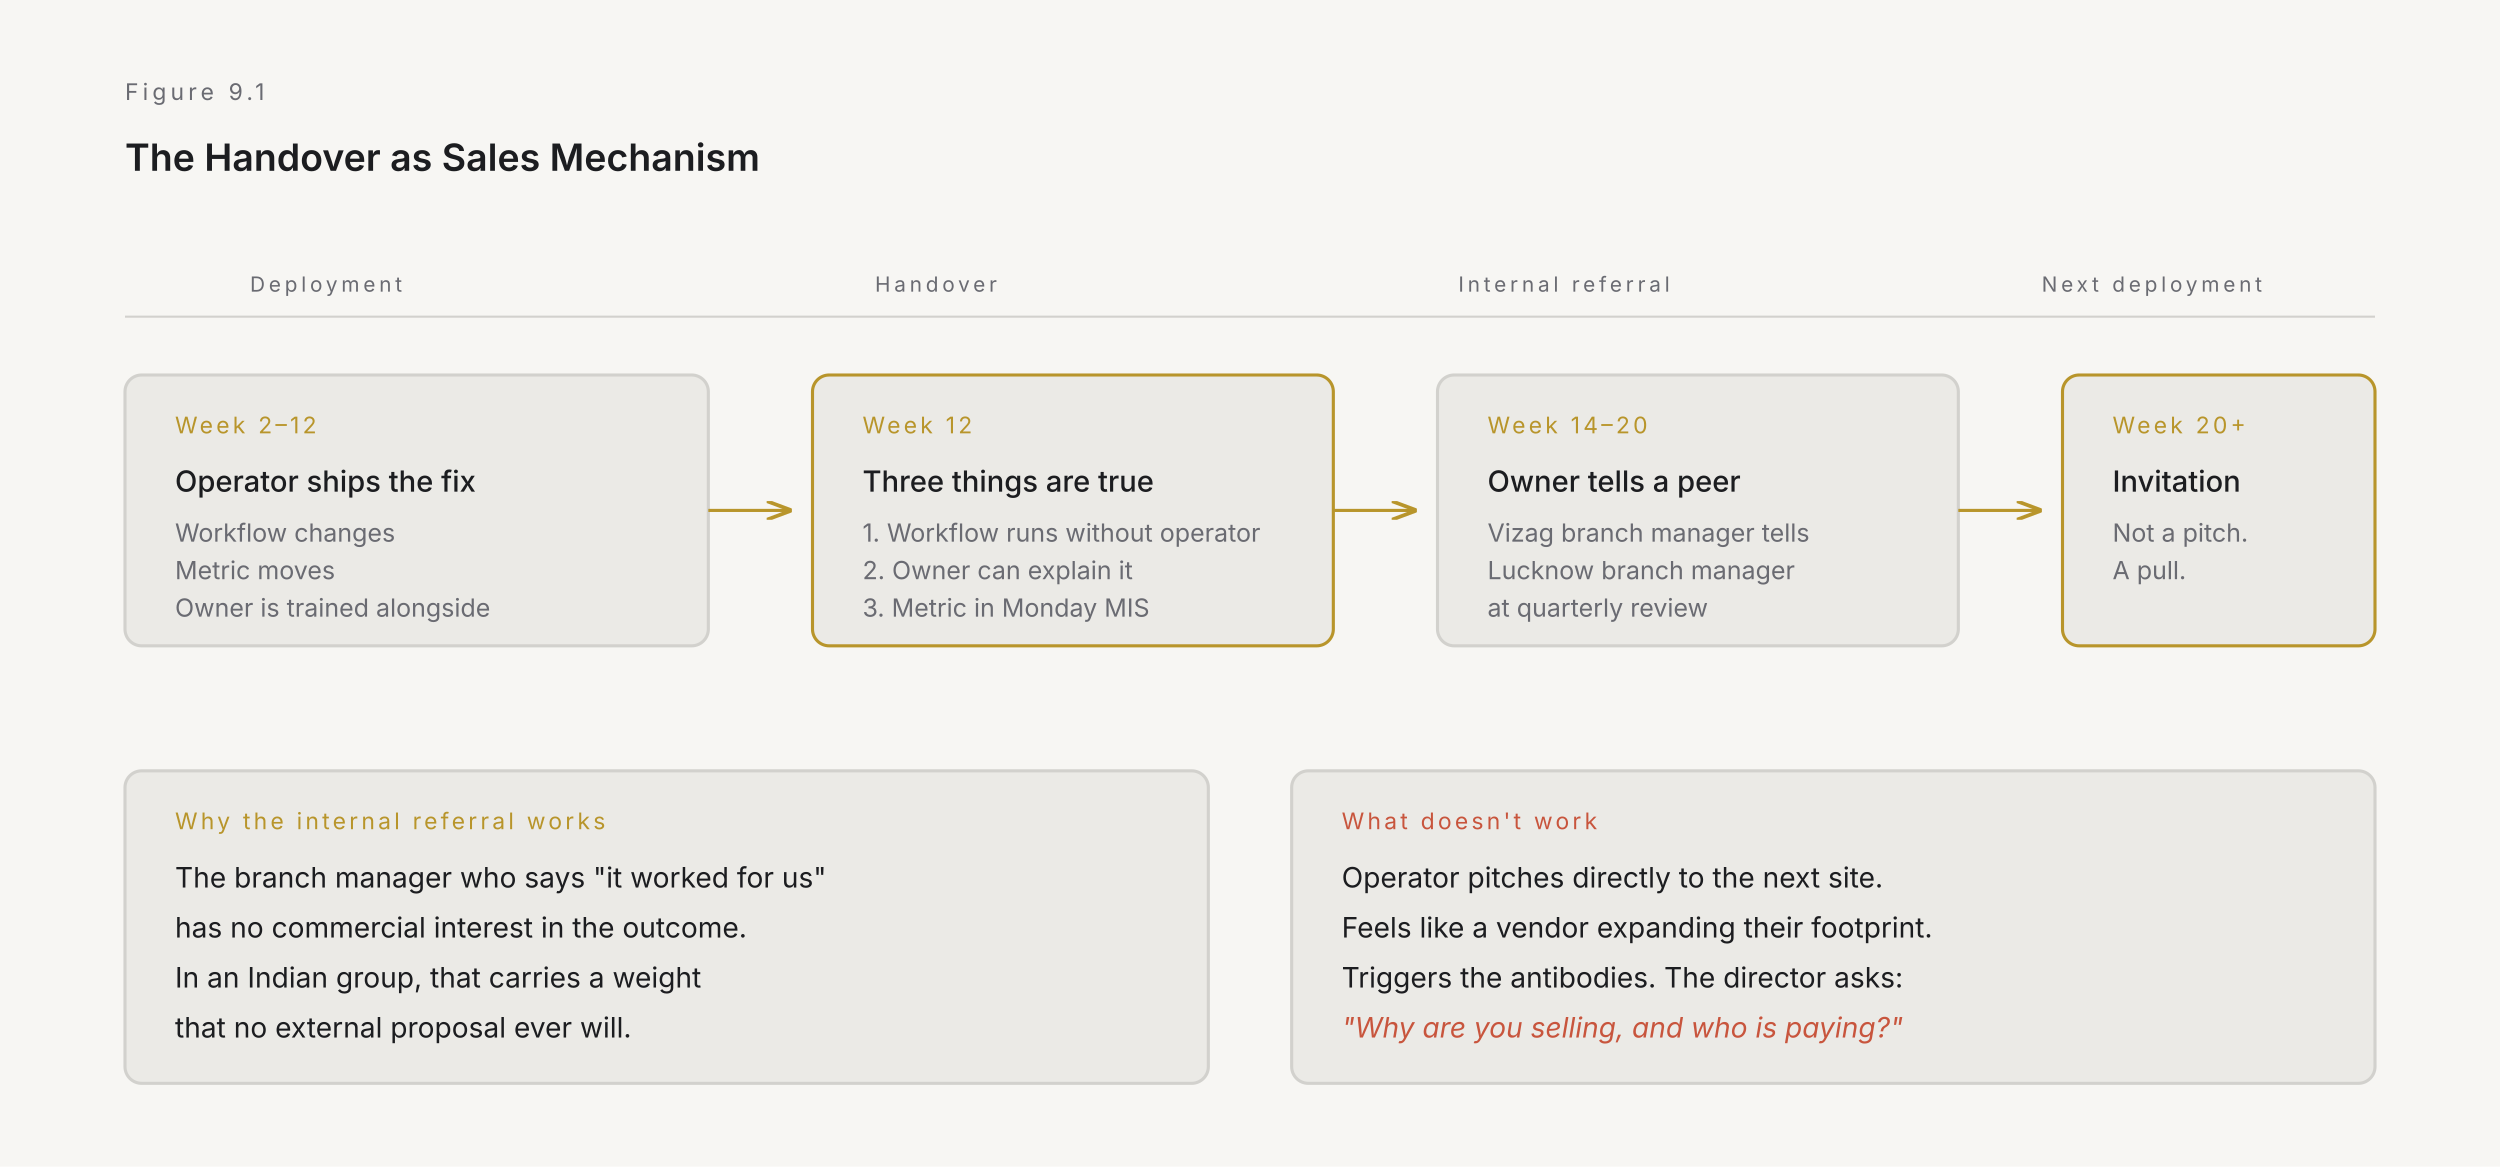
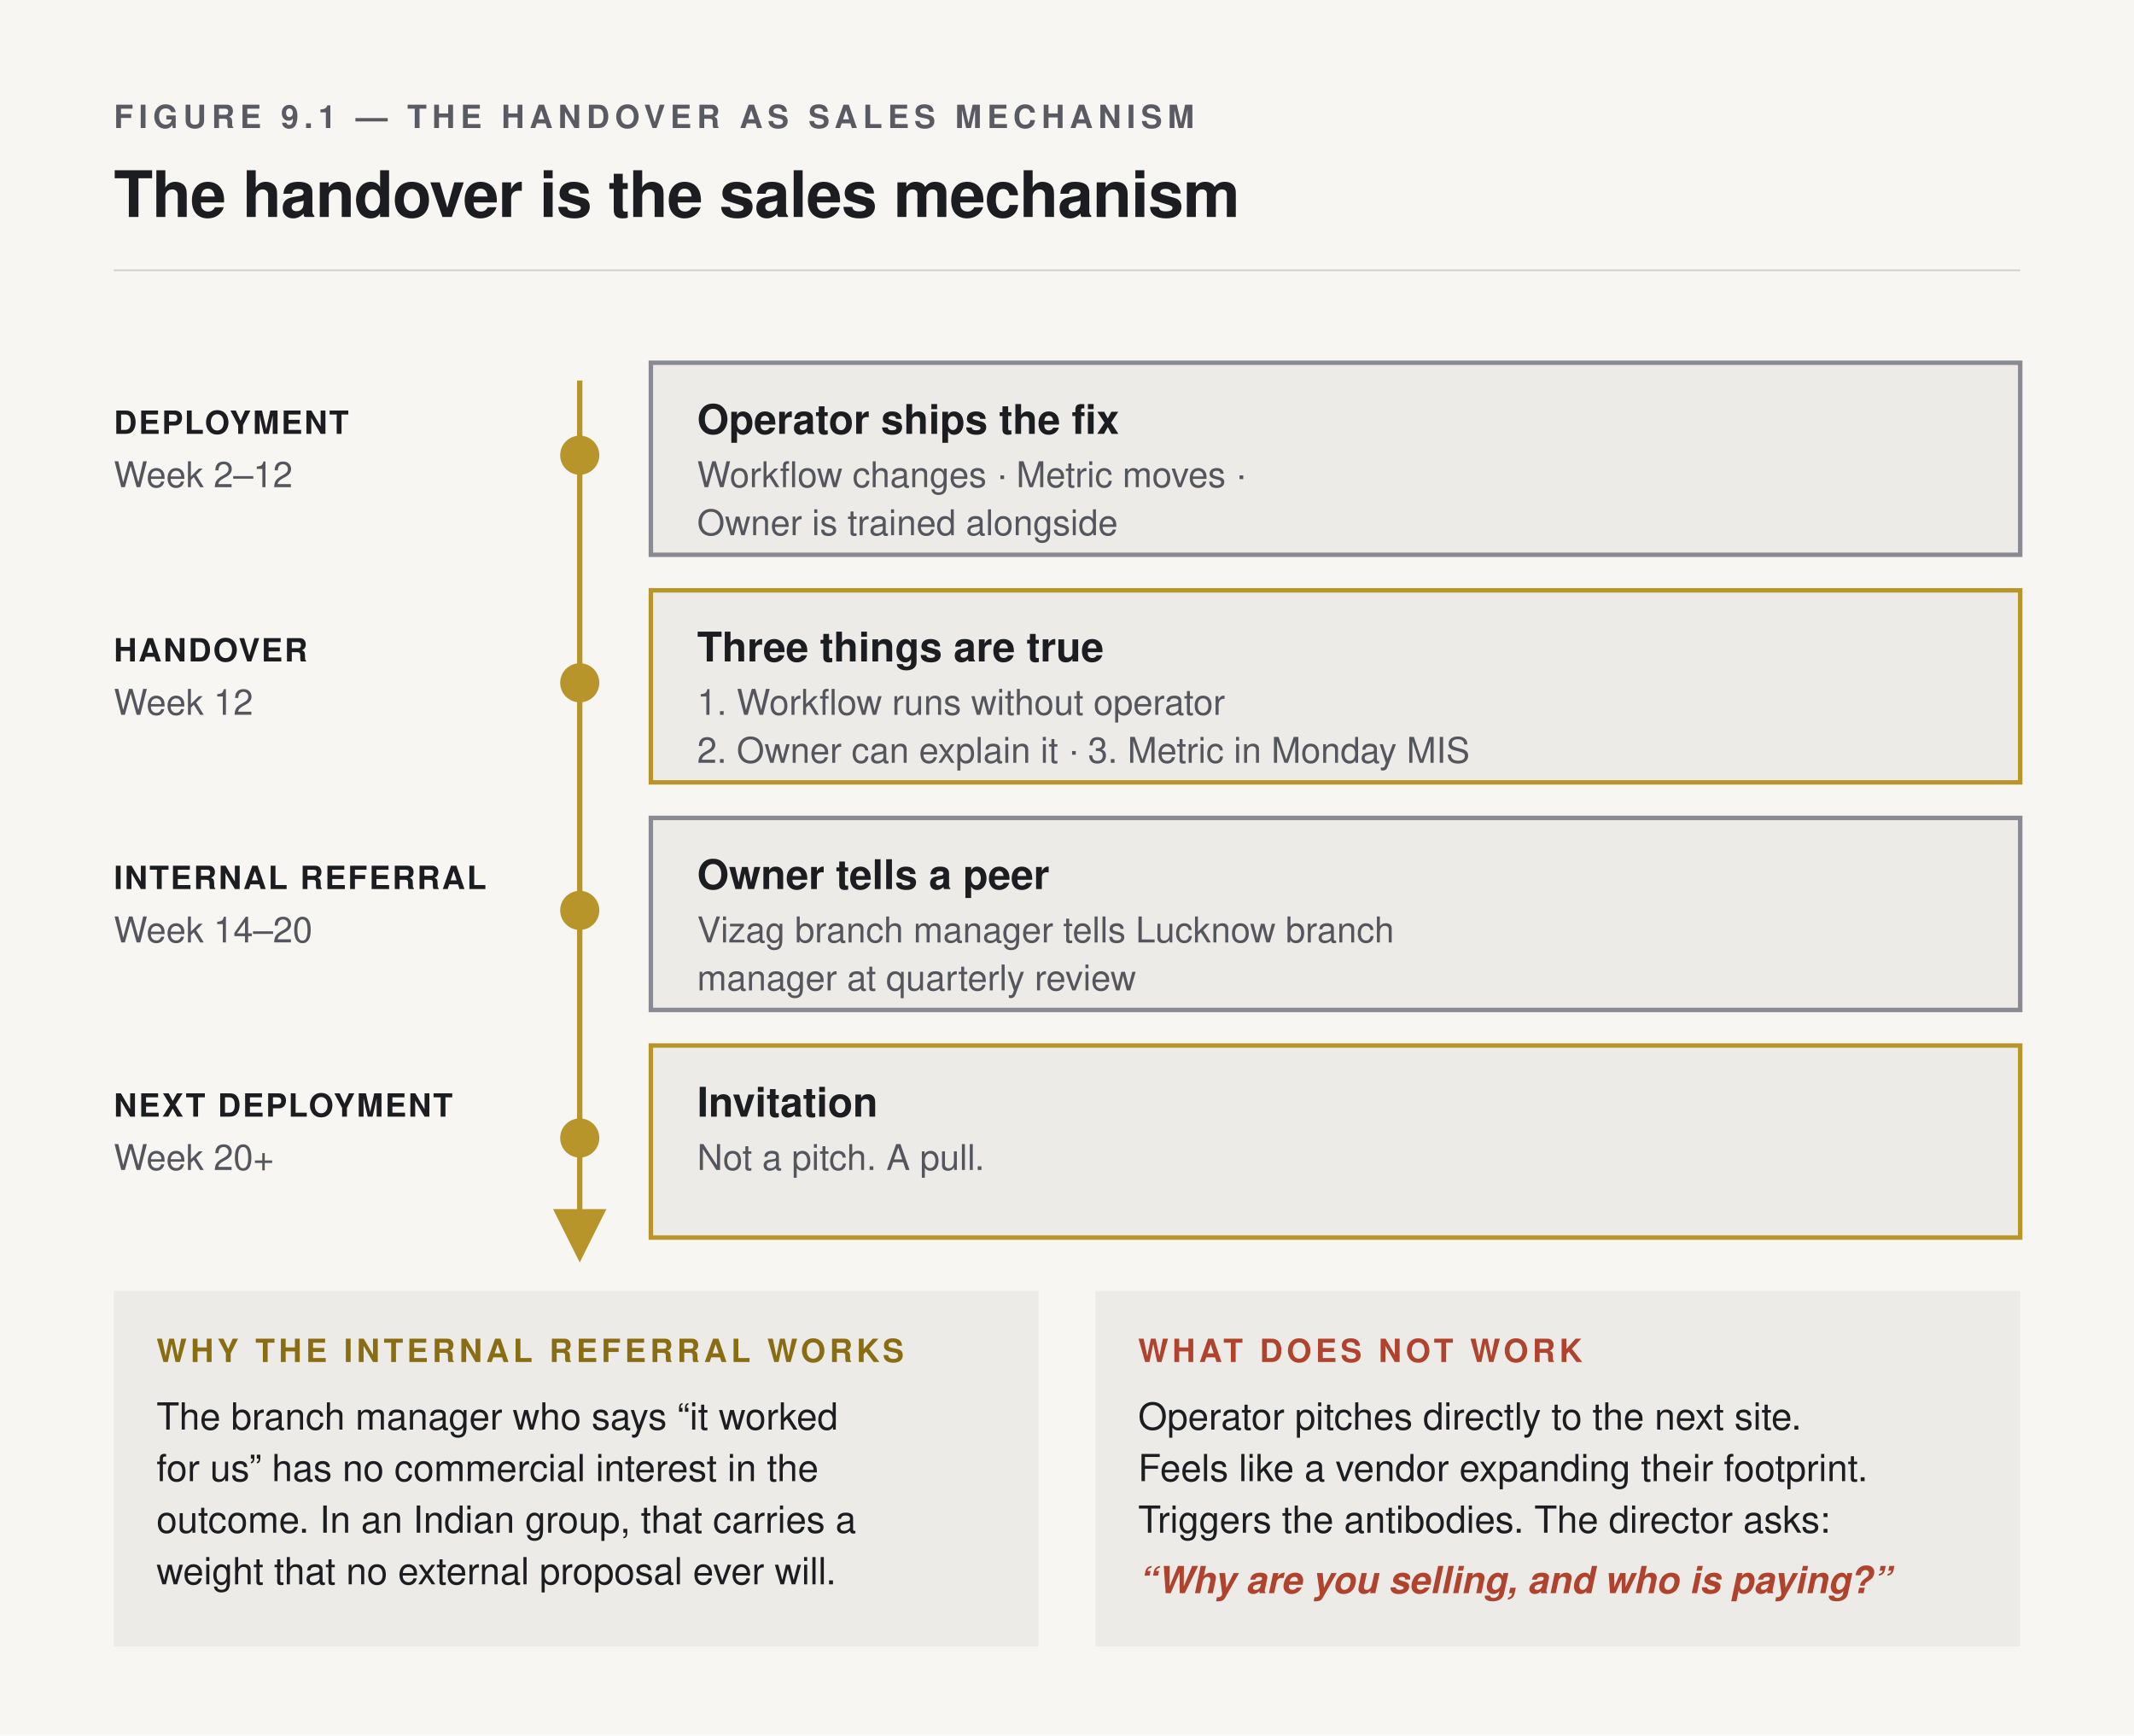
- <svg xmlns="http://www.w3.org/2000/svg" viewBox="0 0 1200 560" width="1200" height="560">
+ <svg xmlns="http://www.w3.org/2000/svg" viewBox="0 0 1200 976" width="1200" height="976" role="img" aria-label="Deployment, handover, internal referral, next deployment">
  <style>
-     .bg{fill:#F7F6F3}
-     .label{fill:#6A6B72;font-family:'Inter',system-ui,sans-serif;font-size:11px;letter-spacing:0.18em;text-transform:uppercase}
-     .body{fill:#1C1D20;font-family:'Inter',system-ui,sans-serif;font-size:13.5px}
-     .body-dim{fill:#7A7B82;font-family:'Inter',system-ui,sans-serif;font-size:12px}
-     .amber{fill:#B8952B}
-     .red{fill:#C8553D}
-     .title{fill:#1C1D20;font-family:'Inter',system-ui,sans-serif;font-size:18px;font-weight:600}
-     .node{fill:#EBEAE6;stroke:#D2D1CD;stroke-width:1.5;rx:8;ry:8}
-     .node-amber{fill:#EBEAE6;stroke:#B8952B;stroke-width:1.5;rx:8;ry:8}
-     .node-label{fill:#B8952B;font-family:'Inter',system-ui,sans-serif;font-size:11px;letter-spacing:0.14em;text-transform:uppercase}
-     .node-text{fill:#1C1D20;font-family:'Inter',system-ui,sans-serif;font-size:14px;font-weight:500}
-     .node-sub{fill:#6A6B72;font-family:'Inter',system-ui,sans-serif;font-size:12px}
-     .arrow{fill:none;stroke:#B8952B;stroke-width:1.5}
-     .arrow-dim{fill:none;stroke:#7A7B82;stroke-width:1;stroke-dasharray:6,4}
-     .phase{fill:#6A6B72;font-family:'Inter',system-ui,sans-serif;font-size:10px;letter-spacing:0.18em;text-transform:uppercase}
-   </style>
-   <defs>
-     <marker id="ah" markerWidth="8" markerHeight="6" refX="8" refY="3" orient="auto">
-       <path d="M0,0 L8,3 L0,6" fill="none" stroke="#B8952B" stroke-width="1.2" />
-     </marker>
-     <marker id="ah-dim" markerWidth="8" markerHeight="6" refX="8" refY="3" orient="auto">
-       <path d="M0,0 L8,3 L0,6" fill="none" stroke="#7A7B82" stroke-width="1.2" />
-     </marker>
-   </defs>
-   <rect class="bg" width="1200" height="560" />
-   <text class="label" x="60" y="48">Figure 9.1</text>
-   <text class="title" x="60" y="82">The Handover as Sales Mechanism</text>
-   <text class="phase" x="120" y="140">Deployment</text>
-   <text class="phase" x="420" y="140">Handover</text>
-   <text class="phase" x="700" y="140">Internal referral</text>
-   <text class="phase" x="980" y="140">Next deployment</text>
-   <line x1="60" y1="152" x2="1140" y2="152" stroke="#D2D1CD" stroke-width="1" />
-   <rect class="node" x="60" y="180" width="280" height="130" />
-   <text class="node-label" x="84" y="208">Week 2–12</text>
-   <text class="node-text" x="84" y="236">Operator ships the fix</text>
-   <text class="node-sub" x="84" y="260">Workflow changes</text>
-   <text class="node-sub" x="84" y="278">Metric moves</text>
-   <text class="node-sub" x="84" y="296">Owner is trained alongside</text>
-   <path class="arrow" d="M340,245 L380,245" marker-end="url(#ah)" />
-   <rect class="node-amber" x="390" y="180" width="250" height="130" />
-   <text class="node-label" x="414" y="208">Week 12</text>
-   <text class="node-text" x="414" y="236">Three things are true</text>
-   <text class="node-sub" x="414" y="260">1. Workflow runs without operator</text>
-   <text class="node-sub" x="414" y="278">2. Owner can explain it</text>
-   <text class="node-sub" x="414" y="296">3. Metric in Monday MIS</text>
-   <path class="arrow" d="M640,245 L680,245" marker-end="url(#ah)" />
-   <rect class="node" x="690" y="180" width="250" height="130" />
-   <text class="node-label" x="714" y="208">Week 14–20</text>
-   <text class="node-text" x="714" y="236">Owner tells a peer</text>
-   <text class="node-sub" x="714" y="260">Vizag branch manager tells</text>
-   <text class="node-sub" x="714" y="278">Lucknow branch manager</text>
-   <text class="node-sub" x="714" y="296">at quarterly review</text>
-   <path class="arrow" d="M940,245 L980,245" marker-end="url(#ah)" />
-   <rect class="node-amber" x="990" y="180" width="150" height="130" />
-   <text class="node-label" x="1014" y="208">Week 20+</text>
-   <text class="node-text" x="1014" y="236">Invitation</text>
-   <text class="node-sub" x="1014" y="260">Not a pitch.</text>
-   <text class="node-sub" x="1014" y="278">A pull.</text>
-   <rect class="node" x="60" y="370" width="520" height="150" />
-   <text class="node-label" x="84" y="398">Why the internal referral works</text>
-   <text class="body" x="84" y="426">The branch manager who says "it worked for us"</text>
-   <text class="body" x="84" y="450">has no commercial interest in the outcome.</text>
-   <text class="body" x="84" y="474">In an Indian group, that carries a weight</text>
-   <text class="body" x="84" y="498">that no external proposal ever will.</text>
-   <rect class="node" x="620" y="370" width="520" height="150" />
-   <text class="node-label" x="644" y="398" style="fill:#C8553D">What doesn't work</text>
-   <text class="body" x="644" y="426">Operator pitches directly to the next site.</text>
-   <text class="body" x="644" y="450">Feels like a vendor expanding their footprint.</text>
-   <text class="body" x="644" y="474">Triggers the antibodies. The director asks:</text>
-   <text class="body" x="644" y="498" style="fill:#C8553D;font-style:italic">"Why are you selling, and who is paying?"</text>
+ text{font-family:'Helvetica Neue',Helvetica,Arial,sans-serif;fill:#1C1D20}
+ .kicker{font-size:18px;letter-spacing:3px;fill:#5A5B62;font-weight:700}
+ .h{font-size:36px;font-weight:700;letter-spacing:-.4px}
+ .cap{font-size:18px;letter-spacing:2.2px;font-weight:700}
+ .lab{font-size:24px;font-weight:700}
+ .body{font-size:22px}
+ .mut{font-size:20px;fill:#55565D}
+ .note{font-size:19px;fill:#55565D}
+ .red{fill:#B0432D}
+ .gold{fill:#8A6D12}
+ .inv{fill:#F7F6F3}
+ .mid{text-anchor:middle}
+ .end{text-anchor:end}
+ </style>
+   <rect width="1200" height="976" fill="#F7F6F3" />
+   <text class="kicker" x="64" y="72">FIGURE 9.1 — THE HANDOVER AS SALES MECHANISM</text>
+   <text class="h" x="64" y="122">The handover is the sales mechanism</text>
+   <line x1="64" y1="152" x2="1136" y2="152" stroke="#D2D1CD" />
+   <g transform="translate(0,0)">
+     <defs>
+       <marker id="ah" markerWidth="10" markerHeight="10" refX="8" refY="5" orient="auto">
+         <path d="M0,0 L10,5 L0,10 z" fill="#B8952B" />
+       </marker>
+     </defs>
+     <line x1="326" y1="214" x2="326" y2="704" stroke="#B8952B" stroke-width="3" marker-end="url(#ah)" />
+     <text class="cap" x="64" y="244" style="letter-spacing:1px">DEPLOYMENT</text>
+     <text class="mut" x="64" y="274">Week 2–12</text>
+     <circle cx="326" cy="256" r="11" fill="#B8952B" />
+     <rect x="366" y="204" width="770" height="108" fill="#ECEBE7" stroke="#8A8B92" stroke-width="2.5" />
+     <text class="lab" x="392" y="244" style="font-size:23px">Operator ships the fix</text>
+     <text class="mut" x="392" y="274">Workflow changes · Metric moves ·</text>
+     <text class="mut" x="392" y="301">Owner is trained alongside</text>
+     <text class="cap" x="64" y="372" style="letter-spacing:1px">HANDOVER</text>
+     <text class="mut" x="64" y="402">Week 12</text>
+     <circle cx="326" cy="384" r="11" fill="#B8952B" />
+     <rect x="366" y="332" width="770" height="108" fill="#ECEBE7" stroke="#B8952B" stroke-width="2.5" />
+     <text class="lab" x="392" y="372" style="font-size:23px">Three things are true</text>
+     <text class="mut" x="392" y="402">1. Workflow runs without operator</text>
+     <text class="mut" x="392" y="429">2. Owner can explain it · 3. Metric in Monday MIS</text>
+     <text class="cap" x="64" y="500" style="letter-spacing:1px">INTERNAL REFERRAL</text>
+     <text class="mut" x="64" y="530">Week 14–20</text>
+     <circle cx="326" cy="512" r="11" fill="#B8952B" />
+     <rect x="366" y="460" width="770" height="108" fill="#ECEBE7" stroke="#8A8B92" stroke-width="2.5" />
+     <text class="lab" x="392" y="500" style="font-size:23px">Owner tells a peer</text>
+     <text class="mut" x="392" y="530">Vizag branch manager tells Lucknow branch</text>
+     <text class="mut" x="392" y="557">manager at quarterly review</text>
+     <text class="cap" x="64" y="628" style="letter-spacing:1px">NEXT DEPLOYMENT</text>
+     <text class="mut" x="64" y="658">Week 20+</text>
+     <circle cx="326" cy="640" r="11" fill="#B8952B" />
+     <rect x="366" y="588" width="770" height="108" fill="#ECEBE7" stroke="#B8952B" stroke-width="2.5" />
+     <text class="lab" x="392" y="628" style="font-size:23px">Invitation</text>
+     <text class="mut" x="392" y="658">Not a pitch. A pull.</text>
+     <rect x="64" y="726" width="520" height="200" fill="#ECEBE7" />
+     <text class="cap gold" x="88" y="766">WHY THE INTERNAL REFERRAL WORKS</text>
+     <text class="body" x="88" y="804" style="font-size:21px">The branch manager who says “it worked</text>
+     <text class="body" x="88" y="833" style="font-size:21px">for us” has no commercial interest in the</text>
+     <text class="body" x="88" y="862" style="font-size:21px">outcome. In an Indian group, that carries a</text>
+     <text class="body" x="88" y="891" style="font-size:21px">weight that no external proposal ever will.</text>
+     <rect x="616" y="726" width="520" height="200" fill="#ECEBE7" />
+     <text class="cap red" x="640" y="766">WHAT DOES NOT WORK</text>
+     <text class="body" x="640" y="804" style="font-size:21px">Operator pitches directly to the next site.</text>
+     <text class="body" x="640" y="833" style="font-size:21px">Feels like a vendor expanding their footprint.</text>
+     <text class="body" x="640" y="862" style="font-size:21px">Triggers the antibodies. The director asks:</text>
+     <text class="lab red" x="640" y="896" style="font-size:21px;font-style:italic">“Why are you selling, and who is paying?”</text>
+   </g>
</svg>
